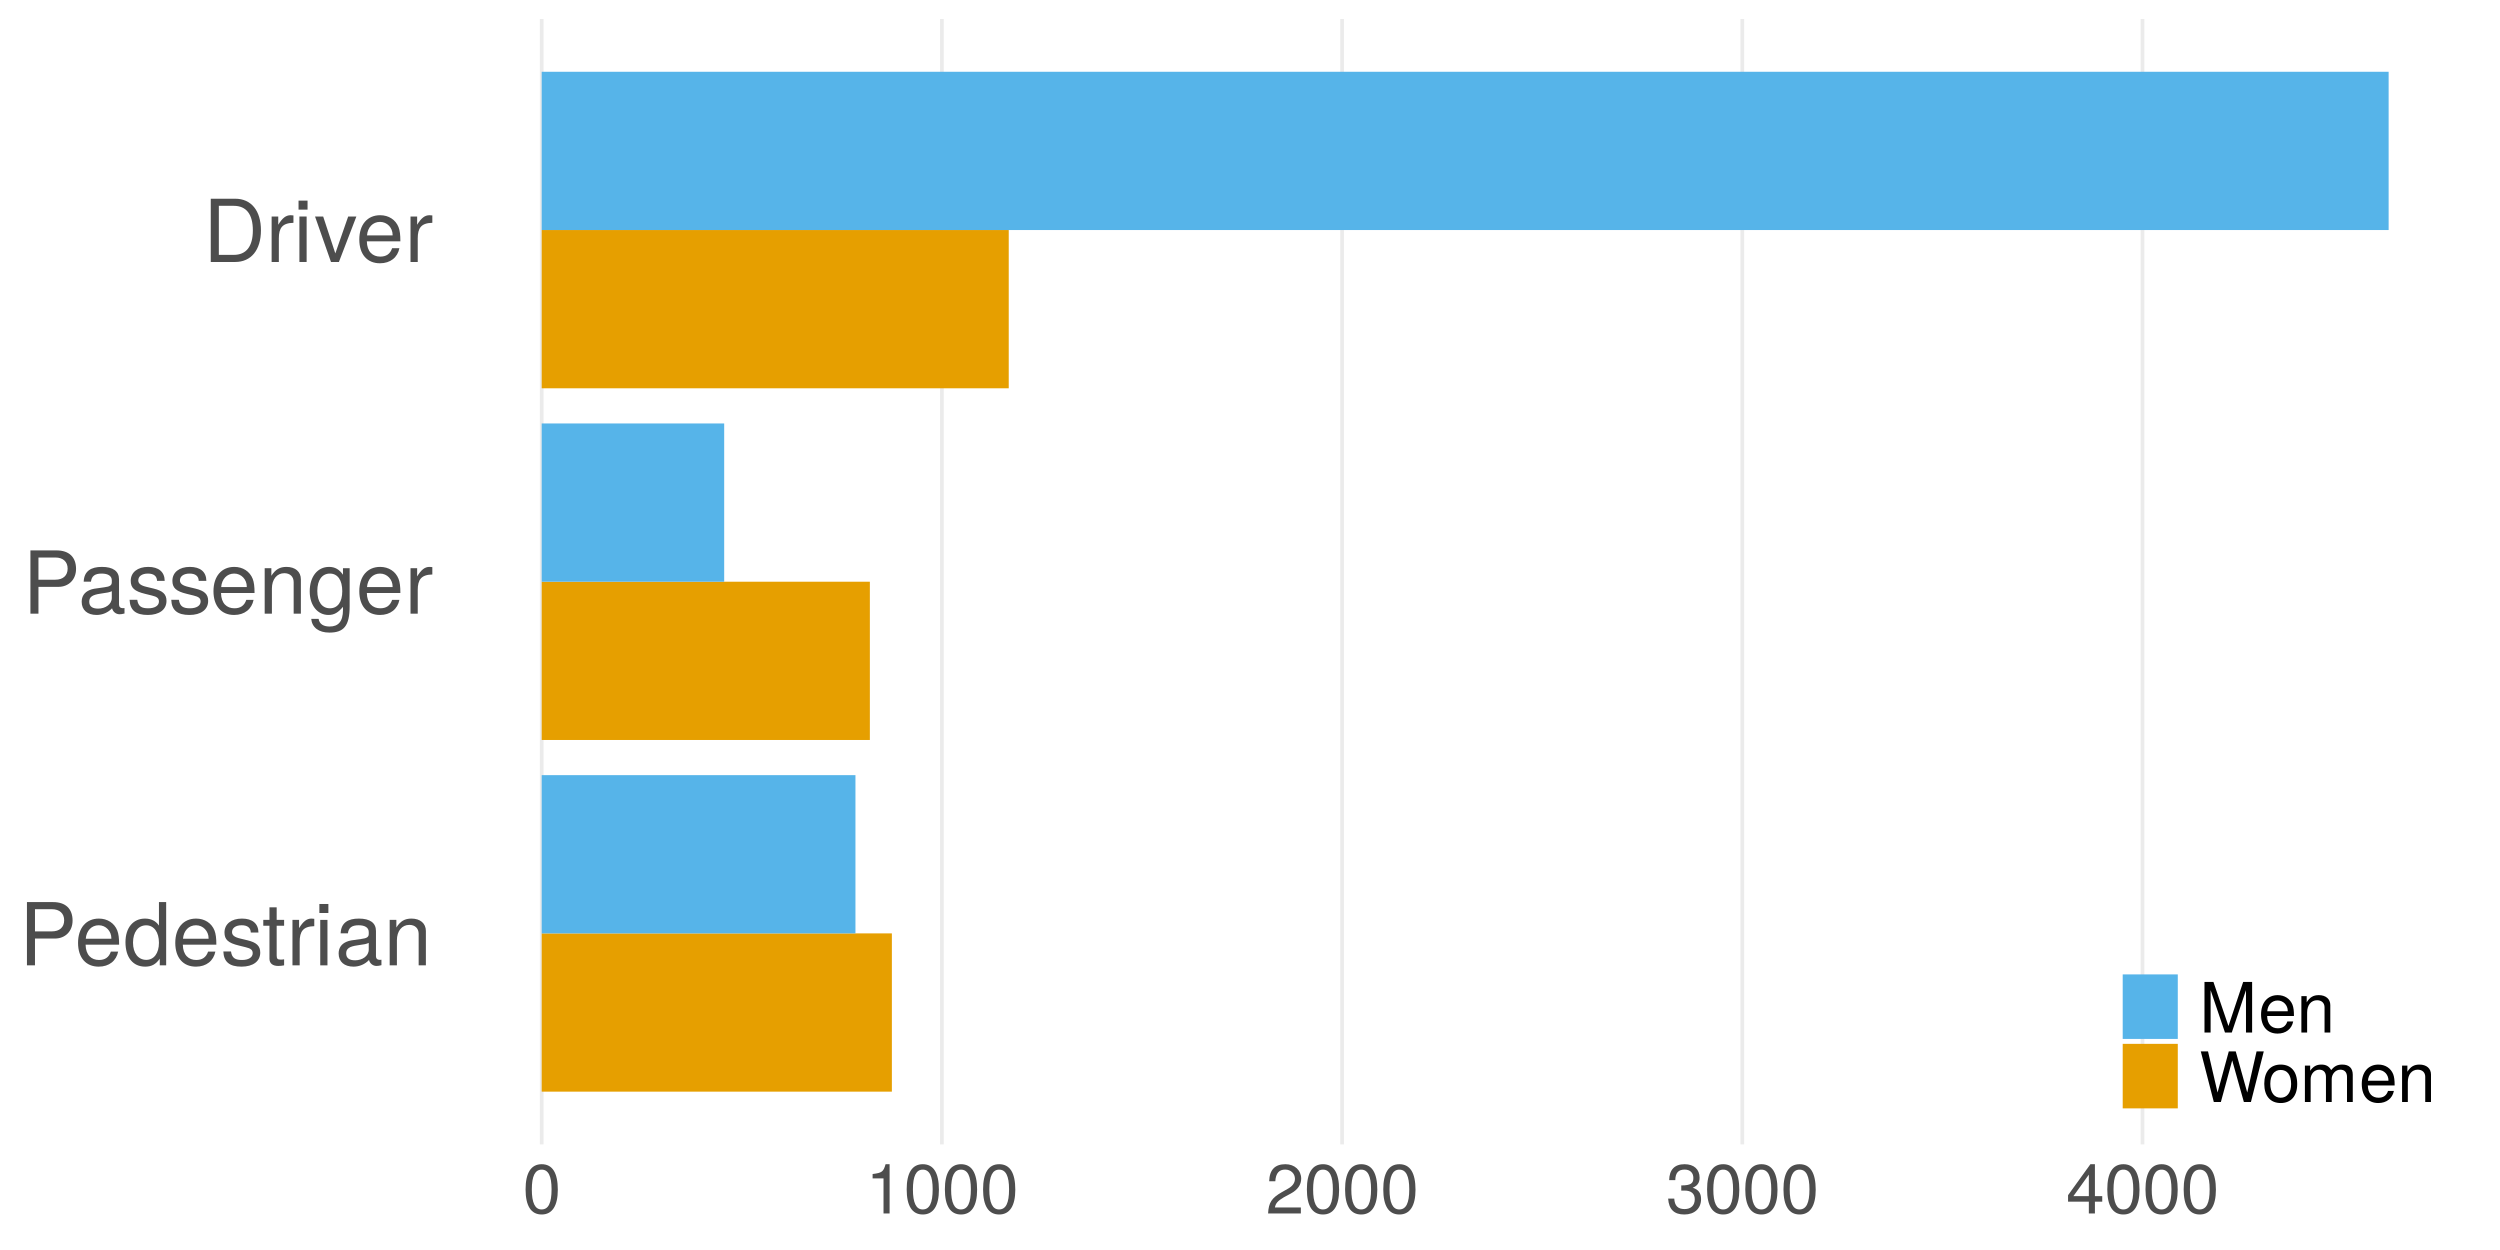
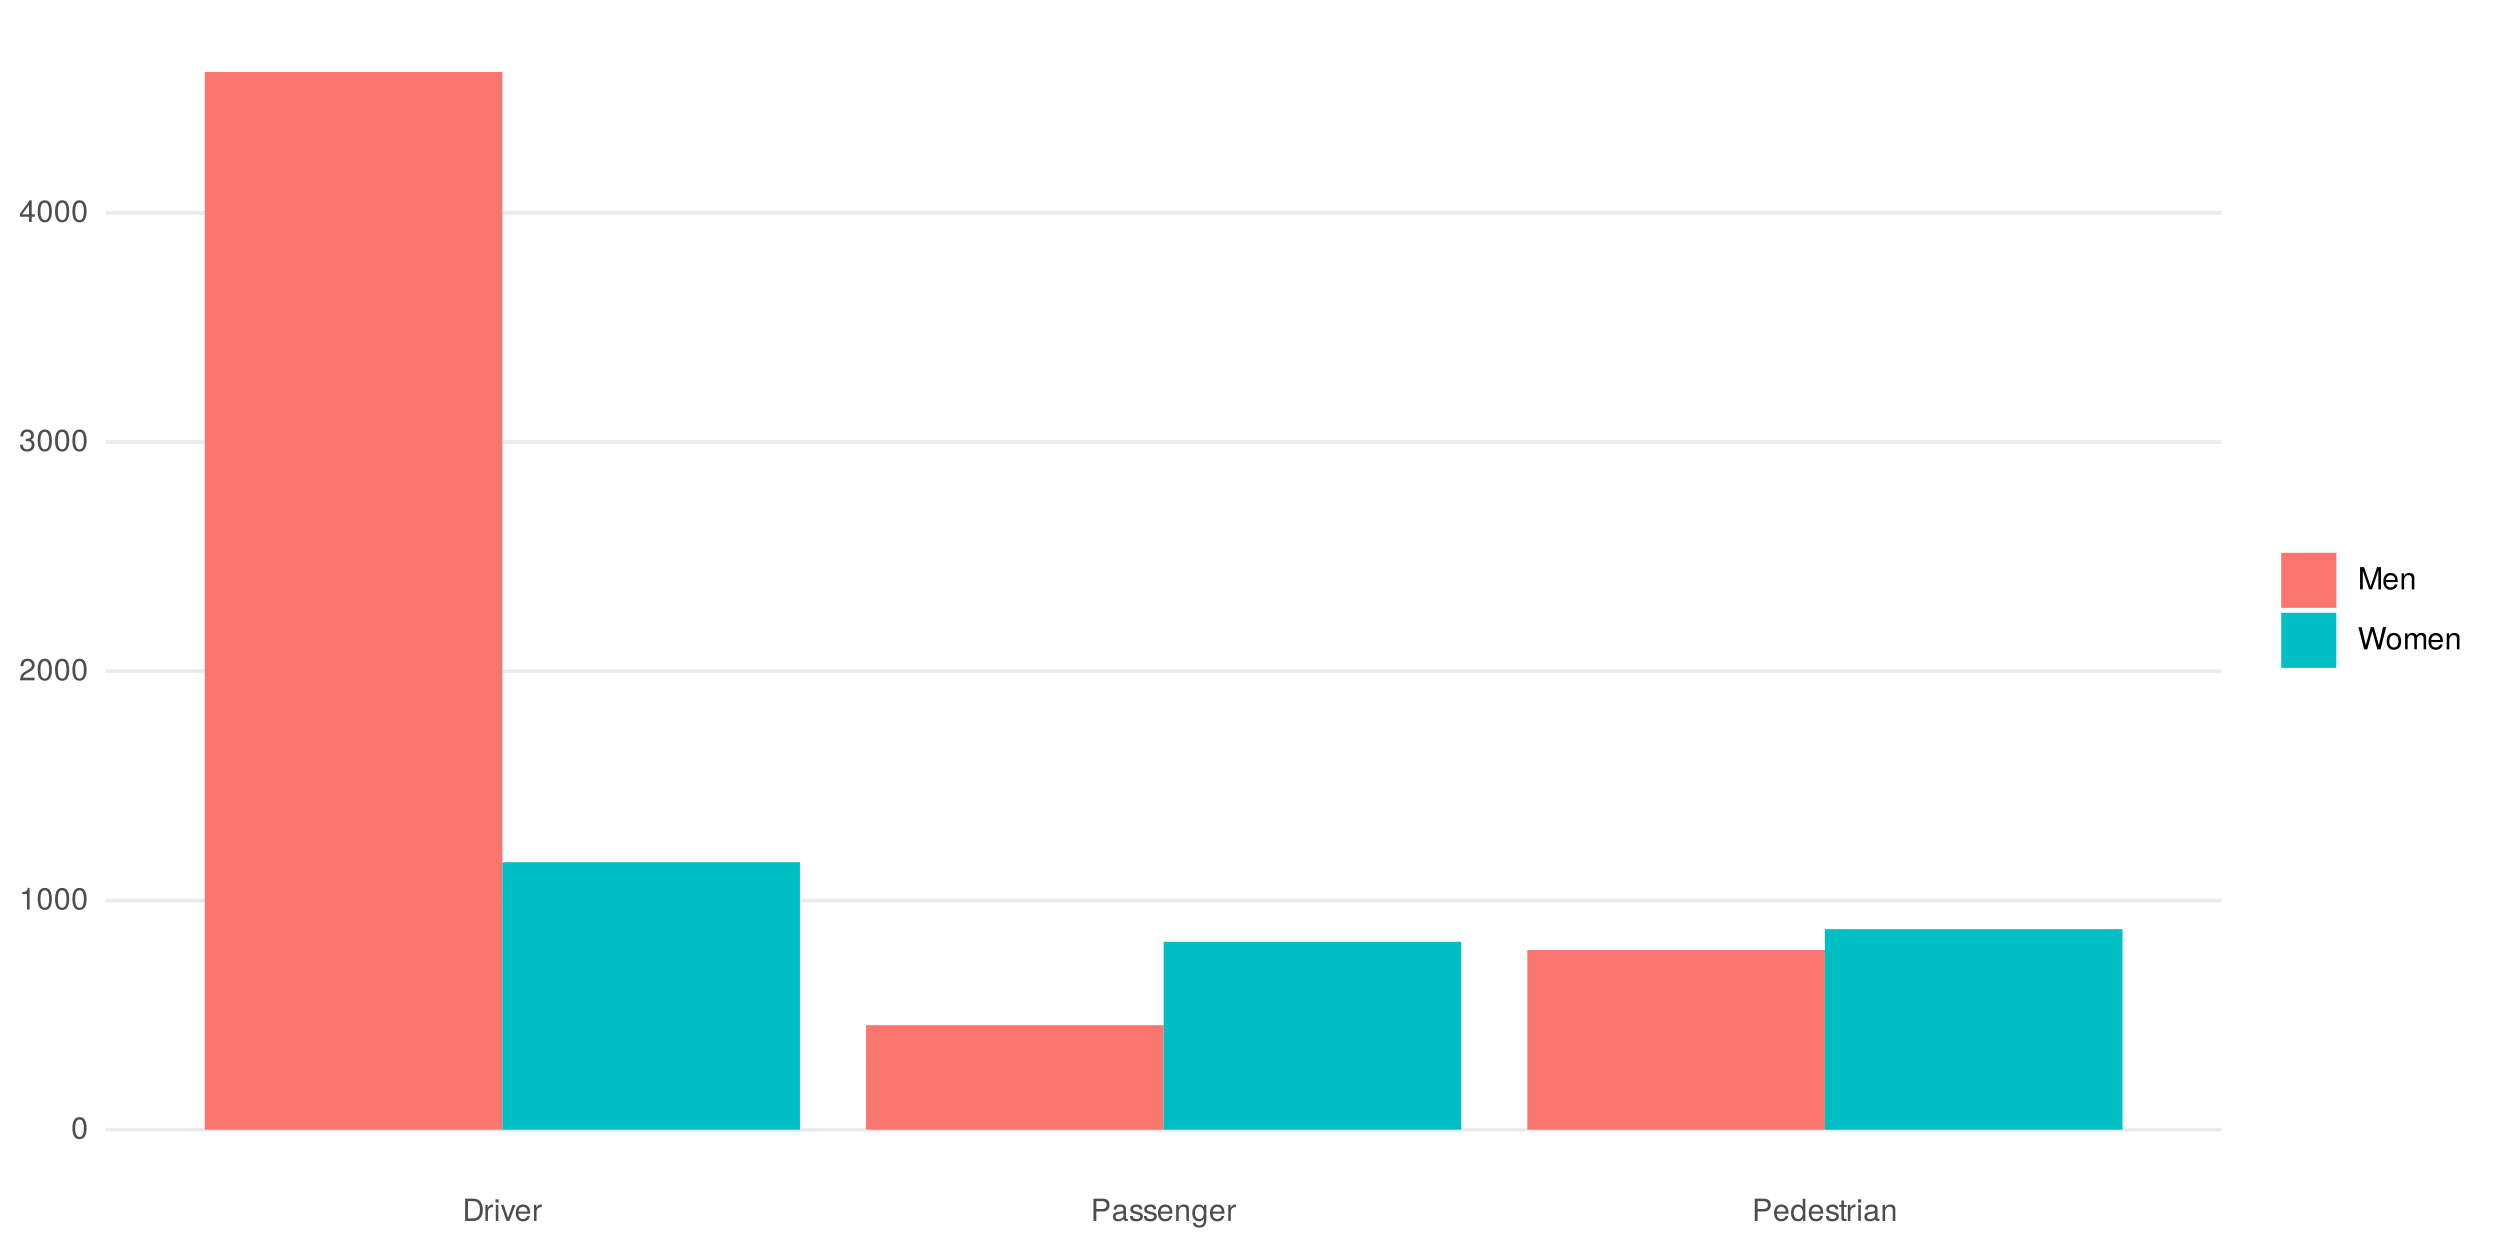
<svg xmlns="http://www.w3.org/2000/svg" xmlns:xlink="http://www.w3.org/1999/xlink" width="720pt" height="360pt" viewBox="0 0 720 360" version="1.1">
  <defs>
    <g>
      <symbol overflow="visible" id="glyph0-0">
        <path style="stroke:none;" d="" />
      </symbol>
      <symbol overflow="visible" id="glyph0-1">
-         <path style="stroke:none;" d="M 15.422 -12.875 C 15.422 -16.297 13.406 -18.219 9.797 -18.219 L 2.281 -18.219 L 2.281 0 L 4.594 0 L 4.594 -7.719 L 10.328 -7.719 C 13.328 -7.719 15.422 -9.844 15.422 -12.875 Z M 13 -12.969 C 13 -10.969 11.672 -9.781 9.453 -9.781 L 4.594 -9.781 L 4.594 -16.172 L 9.453 -16.172 C 11.672 -16.172 13 -14.969 13 -12.969 Z M 13 -12.969 " />
+         <path style="stroke:none;" d="M 4.453 -3 C 4.453 -5.156 3.781 -6.234 2.422 -6.234 C 1.078 -6.234 0.375 -5.141 0.375 -3.047 C 0.375 -0.953 1.078 0.125 2.422 0.125 C 3.734 0.125 4.453 -0.953 4.453 -3 Z M 3.672 -3.062 C 3.672 -1.297 3.266 -0.516 2.406 -0.516 C 1.578 -0.516 1.172 -1.344 1.172 -3.047 C 1.172 -4.75 1.578 -5.547 2.422 -5.547 C 3.25 -5.547 3.672 -4.734 3.672 -3.062 Z M 3.672 -3.062 " />
      </symbol>
      <symbol overflow="visible" id="glyph0-2">
-         <path style="stroke:none;" d="M 12.828 -5.953 C 12.828 -7.844 12.672 -9.047 12.297 -10.031 C 11.453 -12.172 9.453 -13.469 7 -13.469 C 3.344 -13.469 1 -10.781 1 -6.469 C 1 -2.172 3.281 0.375 6.953 0.375 C 9.953 0.375 12.031 -1.328 12.547 -3.969 L 10.453 -3.969 C 9.875 -2.25 8.703 -1.547 7.031 -1.547 C 4.844 -1.547 3.219 -2.953 3.172 -5.953 Z M 10.594 -7.797 C 10.594 -7.797 10.594 -7.703 10.578 -7.656 L 3.219 -7.656 C 3.406 -9.969 4.875 -11.547 6.969 -11.547 C 9.031 -11.547 10.594 -9.844 10.594 -7.797 Z M 10.594 -7.797 " />
+         <path style="stroke:none;" d="M 3.047 0 L 3.047 -6.234 L 2.547 -6.234 C 2.266 -5.281 2.094 -5.141 0.891 -5 L 0.891 -4.438 L 2.281 -4.438 L 2.281 0 Z M 3.047 0 " />
      </symbol>
      <symbol overflow="visible" id="glyph0-3">
-         <path style="stroke:none;" d="M 12.375 0 L 12.375 -18.219 L 10.297 -18.219 L 10.297 -11.453 C 9.422 -12.781 8.031 -13.469 6.281 -13.469 C 2.875 -13.469 0.656 -10.844 0.656 -6.672 C 0.656 -2.25 2.828 0.375 6.344 0.375 C 8.156 0.375 9.406 -0.297 10.531 -1.922 L 10.531 0 Z M 10.297 -6.5 C 10.297 -3.469 8.844 -1.578 6.656 -1.578 C 4.344 -1.578 2.828 -3.5 2.828 -6.547 C 2.828 -9.594 4.344 -11.531 6.625 -11.531 C 8.875 -11.531 10.297 -9.531 10.297 -6.5 Z M 10.297 -6.5 " />
+         <path style="stroke:none;" d="M 4.5 -4.406 C 4.5 -5.469 3.672 -6.234 2.5 -6.234 C 1.219 -6.234 0.484 -5.594 0.438 -4.078 L 1.219 -4.078 C 1.281 -5.125 1.703 -5.562 2.469 -5.562 C 3.172 -5.562 3.703 -5.062 3.703 -4.391 C 3.703 -3.891 3.406 -3.469 2.859 -3.156 L 2.047 -2.703 C 0.75 -1.969 0.375 -1.375 0.297 0 L 4.453 0 L 4.453 -0.766 L 1.172 -0.766 C 1.25 -1.281 1.531 -1.594 2.297 -2.047 L 3.172 -2.531 C 4.047 -2.984 4.5 -3.641 4.5 -4.406 Z M 4.5 -4.406 " />
      </symbol>
      <symbol overflow="visible" id="glyph0-4">
-         <path style="stroke:none;" d="M 11.469 -3.672 C 11.469 -5.625 10.375 -6.594 7.781 -7.219 L 5.781 -7.703 C 4.078 -8.094 3.344 -8.656 3.344 -9.578 C 3.344 -10.781 4.422 -11.547 6.125 -11.547 C 7.797 -11.547 8.703 -10.828 8.75 -9.453 L 10.953 -9.453 C 10.922 -12.031 9.219 -13.469 6.203 -13.469 C 3.156 -13.469 1.172 -11.906 1.172 -9.469 C 1.172 -7.422 2.219 -6.453 5.328 -5.703 L 7.281 -5.219 C 8.719 -4.875 9.297 -4.453 9.297 -3.5 C 9.297 -2.281 8.078 -1.547 6.25 -1.547 C 4.375 -1.547 3.328 -2 3.047 -4 L 0.844 -4 C 0.953 -0.969 2.656 0.375 6.078 0.375 C 9.375 0.375 11.469 -1.156 11.469 -3.672 Z M 11.469 -3.672 " />
+         <path style="stroke:none;" d="M 4.453 -1.812 C 4.453 -2.562 4.141 -3.016 3.391 -3.266 C 3.969 -3.5 4.266 -3.891 4.266 -4.516 C 4.266 -5.594 3.547 -6.234 2.359 -6.234 C 1.109 -6.234 0.438 -5.547 0.406 -4.219 L 1.188 -4.219 C 1.203 -5.141 1.578 -5.562 2.375 -5.562 C 3.062 -5.562 3.469 -5.156 3.469 -4.5 C 3.469 -3.828 3.188 -3.547 1.938 -3.547 L 1.938 -2.906 L 2.359 -2.906 C 3.219 -2.906 3.656 -2.5 3.656 -1.797 C 3.656 -1.016 3.172 -0.547 2.359 -0.547 C 1.516 -0.547 1.109 -0.969 1.062 -1.875 L 0.281 -1.875 C 0.375 -0.5 1.062 0.125 2.344 0.125 C 3.625 0.125 4.453 -0.641 4.453 -1.812 Z M 4.453 -1.812 " />
      </symbol>
      <symbol overflow="visible" id="glyph0-5">
-         <path style="stroke:none;" d="M 6.344 0 L 6.344 -1.75 C 6.078 -1.672 5.75 -1.656 5.344 -1.656 C 4.453 -1.656 4.203 -1.906 4.203 -2.828 L 4.203 -11.406 L 6.344 -11.406 L 6.344 -13.094 L 4.203 -13.094 L 4.203 -16.703 L 2.125 -16.703 L 2.125 -13.094 L 0.344 -13.094 L 0.344 -11.406 L 2.125 -11.406 L 2.125 -1.906 C 2.125 -0.578 3.031 0.172 4.656 0.172 C 5.156 0.172 5.656 0.125 6.344 0 Z M 6.344 0 " />
+         <path style="stroke:none;" d="M 4.578 -1.5 L 4.578 -2.188 L 3.656 -2.188 L 3.656 -6.234 L 3.078 -6.234 L 0.25 -2.312 L 0.25 -1.5 L 2.875 -1.5 L 2.875 0 L 3.656 0 L 3.656 -1.5 Z M 2.875 -2.188 L 0.922 -2.188 L 2.875 -4.922 Z M 2.875 -2.188 " />
      </symbol>
      <symbol overflow="visible" id="glyph0-6">
-         <path style="stroke:none;" d="M 8.031 -11.281 L 8.031 -13.406 C 7.672 -13.453 7.5 -13.469 7.219 -13.469 C 5.875 -13.469 4.844 -12.672 3.656 -10.719 L 3.656 -13.094 L 1.75 -13.094 L 1.75 0 L 3.828 0 L 3.828 -6.797 C 3.828 -9.75 4.797 -11.219 8.031 -11.281 Z M 8.031 -11.281 " />
+         <path style="stroke:none;" d="M 5.875 -3.203 C 5.875 -5.203 4.875 -6.406 3.25 -6.406 L 0.781 -6.406 L 0.781 0 L 3.25 0 C 4.875 0 5.875 -1.219 5.875 -3.203 Z M 5.047 -3.203 C 5.047 -1.578 4.375 -0.719 3.109 -0.719 L 1.594 -0.719 L 1.594 -5.688 L 3.109 -5.688 C 4.375 -5.688 5.047 -4.844 5.047 -3.203 Z M 5.047 -3.203 " />
      </symbol>
      <symbol overflow="visible" id="glyph0-7">
-         <path style="stroke:none;" d="M 3.828 0 L 3.828 -13.094 L 1.75 -13.094 L 1.75 0 Z M 4.094 -15.078 L 4.094 -17.672 L 1.5 -17.672 L 1.5 -15.078 Z M 4.094 -15.078 " />
+         <path style="stroke:none;" d="M 2.828 -3.969 L 2.828 -4.719 C 2.703 -4.734 2.641 -4.734 2.547 -4.734 C 2.062 -4.734 1.703 -4.453 1.281 -3.781 L 1.281 -4.609 L 0.609 -4.609 L 0.609 0 L 1.344 0 L 1.344 -2.391 C 1.344 -3.438 1.688 -3.953 2.828 -3.969 Z M 2.828 -3.969 " />
      </symbol>
      <symbol overflow="visible" id="glyph0-8">
-         <path style="stroke:none;" d="M 13.375 -0.047 L 13.375 -1.625 C 13.156 -1.578 13.047 -1.578 12.922 -1.578 C 12.203 -1.578 11.797 -1.953 11.797 -2.594 L 11.797 -9.906 C 11.797 -12.219 10.094 -13.469 6.875 -13.469 C 3.703 -13.469 1.75 -12.25 1.625 -9.219 L 3.719 -9.219 C 3.906 -10.828 4.844 -11.547 6.797 -11.547 C 8.672 -11.547 9.719 -10.844 9.719 -9.594 L 9.719 -9.047 C 9.719 -8.172 9.203 -7.797 7.547 -7.594 C 4.594 -7.219 4.156 -7.125 3.344 -6.797 C 1.828 -6.172 1.047 -5 1.047 -3.406 C 1.047 -1.031 2.703 0.375 5.344 0.375 C 7.031 0.375 8.656 -0.328 9.797 -1.547 C 10.031 -0.547 10.922 0.172 11.953 0.172 C 12.375 0.172 12.703 0.125 13.375 -0.047 Z M 9.719 -4.531 C 9.719 -2.656 7.828 -1.453 5.797 -1.453 C 4.172 -1.453 3.219 -2.031 3.219 -3.453 C 3.219 -4.828 4.156 -5.422 6.375 -5.75 C 8.578 -6.047 9.031 -6.156 9.719 -6.469 Z M 9.719 -4.531 " />
+         <path style="stroke:none;" d="M 1.344 0 L 1.344 -4.609 L 0.609 -4.609 L 0.609 0 Z M 1.438 -5.297 L 1.438 -6.219 L 0.531 -6.219 L 0.531 -5.297 Z M 1.438 -5.297 " />
      </symbol>
      <symbol overflow="visible" id="glyph0-9">
-         <path style="stroke:none;" d="M 12.172 0 L 12.172 -9.906 C 12.172 -12.078 10.547 -13.469 8.031 -13.469 C 6.078 -13.469 4.828 -12.719 3.672 -10.906 L 3.672 -13.094 L 1.75 -13.094 L 1.75 0 L 3.828 0 L 3.828 -7.219 C 3.828 -9.906 5.281 -11.656 7.406 -11.656 C 9.047 -11.656 10.094 -10.656 10.094 -9.078 L 10.094 0 Z M 12.172 0 " />
+         <path style="stroke:none;" d="M 4.281 -4.609 L 3.453 -4.609 L 2.141 -0.875 L 0.922 -4.609 L 0.094 -4.609 L 1.703 0 L 2.5 0 Z M 4.281 -4.609 " />
      </symbol>
      <symbol overflow="visible" id="glyph0-10">
-         <path style="stroke:none;" d="M 12.219 -2.156 L 12.219 -13.094 L 10.297 -13.094 L 10.297 -11.203 C 9.25 -12.75 7.969 -13.469 6.297 -13.469 C 2.969 -13.469 0.719 -10.672 0.719 -6.422 C 0.719 -2.297 3.047 0.375 6.125 0.375 C 7.781 0.375 8.922 -0.328 10.297 -1.969 L 10.297 -1.094 C 10.297 2.375 8.875 3.703 6.453 3.703 C 4.797 3.703 3.531 3.094 3.281 1.5 L 1.156 1.5 C 1.375 3.969 3.297 5.453 6.375 5.453 C 10.469 5.453 12.219 3.625 12.219 -2.156 Z M 10.094 -6.469 C 10.094 -3.344 8.75 -1.547 6.547 -1.547 C 4.281 -1.547 2.906 -3.375 2.906 -6.547 C 2.906 -9.703 4.297 -11.547 6.531 -11.547 C 8.781 -11.547 10.094 -9.656 10.094 -6.469 Z M 10.094 -6.469 " />
+         <path style="stroke:none;" d="M 4.516 -2.094 C 4.516 -2.766 4.453 -3.188 4.328 -3.531 C 4.031 -4.281 3.328 -4.734 2.469 -4.734 C 1.172 -4.734 0.359 -3.797 0.359 -2.281 C 0.359 -0.766 1.156 0.125 2.453 0.125 C 3.5 0.125 4.234 -0.469 4.422 -1.406 L 3.672 -1.406 C 3.469 -0.797 3.062 -0.547 2.469 -0.547 C 1.703 -0.547 1.141 -1.031 1.125 -2.094 Z M 3.734 -2.75 C 3.734 -2.75 3.734 -2.703 3.719 -2.688 L 1.141 -2.688 C 1.203 -3.516 1.719 -4.062 2.453 -4.062 C 3.172 -4.062 3.734 -3.469 3.734 -2.75 Z M 3.734 -2.75 " />
      </symbol>
      <symbol overflow="visible" id="glyph0-11">
-         <path style="stroke:none;" d="M 16.672 -9.125 C 16.672 -14.781 13.875 -18.219 9.25 -18.219 L 2.219 -18.219 L 2.219 0 L 9.25 0 C 13.844 0 16.672 -3.453 16.672 -9.125 Z M 14.344 -9.094 C 14.344 -4.5 12.453 -2.047 8.844 -2.047 L 4.547 -2.047 L 4.547 -16.172 L 8.844 -16.172 C 12.453 -16.172 14.344 -13.75 14.344 -9.094 Z M 14.344 -9.094 " />
+         <path style="stroke:none;" d="M 5.422 -4.531 C 5.422 -5.734 4.719 -6.406 3.453 -6.406 L 0.797 -6.406 L 0.797 0 L 1.625 0 L 1.625 -2.719 L 3.641 -2.719 C 4.688 -2.719 5.422 -3.469 5.422 -4.531 Z M 4.578 -4.562 C 4.578 -3.859 4.109 -3.438 3.328 -3.438 L 1.625 -3.438 L 1.625 -5.688 L 3.328 -5.688 C 4.109 -5.688 4.578 -5.266 4.578 -4.562 Z M 4.578 -4.562 " />
      </symbol>
      <symbol overflow="visible" id="glyph0-12">
-         <path style="stroke:none;" d="M 12.156 -13.094 L 9.797 -13.094 L 6.094 -2.469 L 2.594 -13.094 L 0.25 -13.094 L 4.844 0 L 7.125 0 Z M 12.156 -13.094 " />
+         <path style="stroke:none;" d="M 4.703 -0.016 L 4.703 -0.578 C 4.625 -0.547 4.594 -0.547 4.547 -0.547 C 4.297 -0.547 4.156 -0.688 4.156 -0.922 L 4.156 -3.484 C 4.156 -4.297 3.547 -4.734 2.422 -4.734 C 1.297 -4.734 0.609 -4.312 0.578 -3.25 L 1.312 -3.25 C 1.375 -3.812 1.703 -4.062 2.391 -4.062 C 3.047 -4.062 3.422 -3.812 3.422 -3.375 L 3.422 -3.188 C 3.422 -2.875 3.234 -2.75 2.656 -2.672 C 1.625 -2.547 1.453 -2.5 1.172 -2.391 C 0.641 -2.172 0.375 -1.766 0.375 -1.203 C 0.375 -0.359 0.953 0.125 1.875 0.125 C 2.469 0.125 3.047 -0.109 3.453 -0.547 C 3.531 -0.188 3.844 0.062 4.203 0.062 C 4.359 0.062 4.469 0.047 4.703 -0.016 Z M 3.422 -1.594 C 3.422 -0.938 2.75 -0.516 2.047 -0.516 C 1.469 -0.516 1.141 -0.719 1.141 -1.219 C 1.141 -1.703 1.453 -1.906 2.25 -2.016 C 3.016 -2.125 3.172 -2.156 3.422 -2.281 Z M 3.422 -1.594 " />
      </symbol>
-       <symbol overflow="visible" id="glyph1-0">
-         <path style="stroke:none;" d="" />
+       <symbol overflow="visible" id="glyph0-13">
+         <path style="stroke:none;" d="M 4.031 -1.297 C 4.031 -1.984 3.656 -2.328 2.734 -2.547 L 2.031 -2.703 C 1.438 -2.844 1.172 -3.047 1.172 -3.375 C 1.172 -3.797 1.562 -4.062 2.156 -4.062 C 2.75 -4.062 3.062 -3.812 3.078 -3.328 L 3.859 -3.328 C 3.844 -4.234 3.25 -4.734 2.188 -4.734 C 1.109 -4.734 0.406 -4.188 0.406 -3.328 C 0.406 -2.609 0.781 -2.266 1.875 -2 L 2.562 -1.844 C 3.062 -1.719 3.266 -1.562 3.266 -1.234 C 3.266 -0.797 2.844 -0.547 2.203 -0.547 C 1.547 -0.547 1.172 -0.703 1.078 -1.406 L 0.297 -1.406 C 0.328 -0.344 0.938 0.125 2.141 0.125 C 3.297 0.125 4.031 -0.406 4.031 -1.297 Z M 4.031 -1.297 " />
      </symbol>
-       <symbol overflow="visible" id="glyph1-1">
-         <path style="stroke:none;" d="M 10.141 -6.812 C 10.141 -11.734 8.578 -14.188 5.5 -14.188 C 2.438 -14.188 0.859 -11.703 0.859 -6.938 C 0.859 -2.156 2.453 0.297 5.5 0.297 C 8.5 0.297 10.141 -2.156 10.141 -6.812 Z M 8.344 -6.984 C 8.344 -2.953 7.422 -1.156 5.453 -1.156 C 3.594 -1.156 2.656 -3.047 2.656 -6.922 C 2.656 -10.797 3.594 -12.625 5.5 -12.625 C 7.406 -12.625 8.344 -10.781 8.344 -6.984 Z M 8.344 -6.984 " />
+       <symbol overflow="visible" id="glyph0-14">
+         <path style="stroke:none;" d="M 4.281 0 L 4.281 -3.484 C 4.281 -4.25 3.719 -4.734 2.828 -4.734 C 2.141 -4.734 1.703 -4.484 1.297 -3.828 L 1.297 -4.609 L 0.609 -4.609 L 0.609 0 L 1.344 0 L 1.344 -2.547 C 1.344 -3.484 1.859 -4.094 2.609 -4.094 C 3.188 -4.094 3.547 -3.75 3.547 -3.188 L 3.547 0 Z M 4.281 0 " />
      </symbol>
-       <symbol overflow="visible" id="glyph1-2">
-         <path style="stroke:none;" d="M 6.938 0 L 6.938 -14.188 L 5.781 -14.188 C 5.156 -12 4.766 -11.703 2.047 -11.359 L 2.047 -10.094 L 5.188 -10.094 L 5.188 0 Z M 6.938 0 " />
+       <symbol overflow="visible" id="glyph0-15">
+         <path style="stroke:none;" d="M 4.297 -0.75 L 4.297 -4.609 L 3.625 -4.609 L 3.625 -3.938 C 3.25 -4.484 2.812 -4.734 2.219 -4.734 C 1.047 -4.734 0.25 -3.75 0.25 -2.266 C 0.25 -0.812 1.078 0.125 2.156 0.125 C 2.734 0.125 3.141 -0.109 3.625 -0.688 L 3.625 -0.391 C 3.625 0.828 3.125 1.297 2.266 1.297 C 1.688 1.297 1.234 1.094 1.156 0.531 L 0.406 0.531 C 0.484 1.406 1.156 1.922 2.25 1.922 C 3.688 1.922 4.297 1.281 4.297 -0.75 Z M 3.547 -2.281 C 3.547 -1.172 3.078 -0.547 2.312 -0.547 C 1.5 -0.547 1.016 -1.188 1.016 -2.312 C 1.016 -3.406 1.516 -4.062 2.297 -4.062 C 3.094 -4.062 3.547 -3.391 3.547 -2.281 Z M 3.547 -2.281 " />
      </symbol>
-       <symbol overflow="visible" id="glyph1-3">
-         <path style="stroke:none;" d="M 10.219 -10.016 C 10.219 -12.422 8.359 -14.188 5.688 -14.188 C 2.781 -14.188 1.094 -12.703 1 -9.266 L 2.766 -9.266 C 2.906 -11.641 3.875 -12.641 5.625 -12.641 C 7.219 -12.641 8.422 -11.5 8.422 -9.984 C 8.422 -8.859 7.766 -7.906 6.5 -7.188 L 4.656 -6.141 C 1.703 -4.453 0.844 -3.125 0.688 0 L 10.125 0 L 10.125 -1.734 L 2.656 -1.734 C 2.844 -2.906 3.484 -3.641 5.219 -4.656 L 7.219 -5.734 C 9.203 -6.797 10.219 -8.281 10.219 -10.016 Z M 10.219 -10.016 " />
+       <symbol overflow="visible" id="glyph0-16">
+         <path style="stroke:none;" d="M 4.359 0 L 4.359 -6.406 L 3.625 -6.406 L 3.625 -4.031 C 3.312 -4.5 2.828 -4.734 2.203 -4.734 C 1.016 -4.734 0.234 -3.812 0.234 -2.344 C 0.234 -0.797 1 0.125 2.234 0.125 C 2.875 0.125 3.312 -0.109 3.703 -0.672 L 3.703 0 Z M 3.625 -2.281 C 3.625 -1.219 3.109 -0.547 2.344 -0.547 C 1.531 -0.547 1 -1.234 1 -2.312 C 1 -3.375 1.531 -4.062 2.328 -4.062 C 3.125 -4.062 3.625 -3.359 3.625 -2.281 Z M 3.625 -2.281 " />
      </symbol>
-       <symbol overflow="visible" id="glyph1-4">
-         <path style="stroke:none;" d="M 10.125 -4.125 C 10.125 -5.844 9.422 -6.844 7.719 -7.422 C 9.047 -7.938 9.703 -8.859 9.703 -10.281 C 9.703 -12.719 8.078 -14.188 5.375 -14.188 C 2.516 -14.188 1 -12.625 0.938 -9.594 L 2.703 -9.594 C 2.734 -11.703 3.594 -12.641 5.406 -12.641 C 6.953 -12.641 7.906 -11.719 7.906 -10.219 C 7.906 -8.703 7.234 -8.078 4.422 -8.078 L 4.422 -6.594 L 5.375 -6.594 C 7.312 -6.594 8.312 -5.688 8.312 -4.094 C 8.312 -2.312 7.219 -1.266 5.375 -1.266 C 3.453 -1.266 2.516 -2.219 2.406 -4.281 L 0.641 -4.281 C 0.859 -1.125 2.422 0.297 5.312 0.297 C 8.234 0.297 10.125 -1.438 10.125 -4.125 Z M 10.125 -4.125 " />
+       <symbol overflow="visible" id="glyph0-17">
+         <path style="stroke:none;" d="M 2.234 0 L 2.234 -0.609 C 2.141 -0.594 2.016 -0.578 1.875 -0.578 C 1.562 -0.578 1.484 -0.672 1.484 -1 L 1.484 -4.016 L 2.234 -4.016 L 2.234 -4.609 L 1.484 -4.609 L 1.484 -5.875 L 0.75 -5.875 L 0.75 -4.609 L 0.125 -4.609 L 0.125 -4.016 L 0.75 -4.016 L 0.75 -0.672 C 0.75 -0.203 1.062 0.062 1.641 0.062 C 1.812 0.062 1.984 0.047 2.234 0 Z M 2.234 0 " />
      </symbol>
-       <symbol overflow="visible" id="glyph1-5">
-         <path style="stroke:none;" d="M 10.406 -3.406 L 10.406 -4.984 L 8.297 -4.984 L 8.297 -14.188 L 7 -14.188 L 0.562 -5.266 L 0.562 -3.406 L 6.547 -3.406 L 6.547 0 L 8.297 0 L 8.297 -3.406 Z M 6.547 -4.984 L 2.094 -4.984 L 6.547 -11.188 Z M 6.547 -4.984 " />
+       <symbol overflow="visible" id="glyph0-18">
+         <path style="stroke:none;" d="M 6.688 0 L 6.688 -6.406 L 5.562 -6.406 L 3.688 -0.828 L 1.797 -6.406 L 0.656 -6.406 L 0.656 0 L 1.438 0 L 1.438 -5.375 L 3.25 0 L 4.109 0 L 5.922 -5.375 L 5.922 0 Z M 6.688 0 " />
      </symbol>
-       <symbol overflow="visible" id="glyph1-6">
-         <path style="stroke:none;" d="M 15.219 0 L 15.219 -14.578 L 12.641 -14.578 L 8.406 -1.875 L 4.078 -14.578 L 1.5 -14.578 L 1.5 0 L 3.266 0 L 3.266 -12.219 L 7.406 0 L 9.359 0 L 13.453 -12.219 L 13.453 0 Z M 15.219 0 " />
+       <symbol overflow="visible" id="glyph0-19">
+         <path style="stroke:none;" d="M 8.172 -6.406 L 7.25 -6.406 L 6.078 -1.203 L 4.625 -6.406 L 3.734 -6.406 L 2.312 -1.203 L 1.109 -6.406 L 0.188 -6.406 L 1.844 0 L 2.734 0 L 4.172 -5.266 L 5.641 0 L 6.547 0 Z M 8.172 -6.406 " />
      </symbol>
-       <symbol overflow="visible" id="glyph1-7">
-         <path style="stroke:none;" d="M 10.266 -4.766 C 10.266 -6.281 10.141 -7.234 9.844 -8.016 C 9.156 -9.734 7.562 -10.781 5.594 -10.781 C 2.688 -10.781 0.797 -8.625 0.797 -5.188 C 0.797 -1.734 2.625 0.297 5.562 0.297 C 7.953 0.297 9.625 -1.062 10.047 -3.188 L 8.359 -3.188 C 7.906 -1.797 6.953 -1.234 5.625 -1.234 C 3.875 -1.234 2.578 -2.359 2.547 -4.766 Z M 8.484 -6.234 C 8.484 -6.234 8.484 -6.156 8.453 -6.125 L 2.578 -6.125 C 2.719 -7.984 3.906 -9.234 5.578 -9.234 C 7.219 -9.234 8.484 -7.875 8.484 -6.234 Z M 8.484 -6.234 " />
+       <symbol overflow="visible" id="glyph0-20">
+         <path style="stroke:none;" d="M 4.484 -2.266 C 4.484 -3.859 3.719 -4.734 2.391 -4.734 C 1.094 -4.734 0.312 -3.859 0.312 -2.312 C 0.312 -0.75 1.094 0.125 2.406 0.125 C 3.688 0.125 4.484 -0.75 4.484 -2.266 Z M 3.719 -2.281 C 3.719 -1.203 3.203 -0.547 2.406 -0.547 C 1.578 -0.547 1.078 -1.188 1.078 -2.312 C 1.078 -3.406 1.578 -4.062 2.406 -4.062 C 3.234 -4.062 3.719 -3.422 3.719 -2.281 Z M 3.719 -2.281 " />
      </symbol>
-       <symbol overflow="visible" id="glyph1-8">
-         <path style="stroke:none;" d="M 9.734 0 L 9.734 -7.922 C 9.734 -9.656 8.438 -10.781 6.422 -10.781 C 4.859 -10.781 3.859 -10.188 2.938 -8.719 L 2.938 -10.484 L 1.406 -10.484 L 1.406 0 L 3.062 0 L 3.062 -5.781 C 3.062 -7.922 4.219 -9.312 5.922 -9.312 C 7.234 -9.312 8.078 -8.516 8.078 -7.266 L 8.078 0 Z M 9.734 0 " />
-       </symbol>
-       <symbol overflow="visible" id="glyph1-9">
-         <path style="stroke:none;" d="M 18.578 -14.578 L 16.5 -14.578 L 13.812 -2.734 L 10.5 -14.578 L 8.5 -14.578 L 5.266 -2.734 L 2.516 -14.578 L 0.438 -14.578 L 4.188 0 L 6.219 0 L 9.484 -11.984 L 12.844 0 L 14.875 0 Z M 18.578 -14.578 " />
-       </symbol>
-       <symbol overflow="visible" id="glyph1-10">
-         <path style="stroke:none;" d="M 10.203 -5.156 C 10.203 -8.781 8.453 -10.781 5.438 -10.781 C 2.5 -10.781 0.719 -8.766 0.719 -5.234 C 0.719 -1.719 2.484 0.297 5.453 0.297 C 8.406 0.297 10.203 -1.719 10.203 -5.156 Z M 8.453 -5.188 C 8.453 -2.719 7.297 -1.234 5.453 -1.234 C 3.594 -1.234 2.453 -2.703 2.453 -5.234 C 2.453 -7.766 3.594 -9.234 5.453 -9.234 C 7.344 -9.234 8.453 -7.781 8.453 -5.188 Z M 8.453 -5.188 " />
-       </symbol>
-       <symbol overflow="visible" id="glyph1-11">
-         <path style="stroke:none;" d="M 15.203 0 L 15.203 -7.859 C 15.203 -9.734 14.156 -10.781 12.203 -10.781 C 10.797 -10.781 9.953 -10.359 8.984 -9.188 C 8.359 -10.297 7.516 -10.781 6.156 -10.781 C 4.766 -10.781 3.844 -10.266 2.938 -9 L 2.938 -10.484 L 1.422 -10.484 L 1.422 0 L 3.078 0 L 3.078 -6.578 C 3.078 -8.094 4.188 -9.312 5.547 -9.312 C 6.781 -9.312 7.484 -8.562 7.484 -7.219 L 7.484 0 L 9.141 0 L 9.141 -6.578 C 9.141 -8.094 10.266 -9.312 11.625 -9.312 C 12.844 -9.312 13.547 -8.547 13.547 -7.219 L 13.547 0 Z M 15.203 0 " />
+       <symbol overflow="visible" id="glyph0-21">
+         <path style="stroke:none;" d="M 6.688 0 L 6.688 -3.453 C 6.688 -4.281 6.234 -4.734 5.359 -4.734 C 4.75 -4.734 4.375 -4.562 3.953 -4.031 C 3.672 -4.531 3.312 -4.734 2.703 -4.734 C 2.094 -4.734 1.688 -4.516 1.297 -3.953 L 1.297 -4.609 L 0.625 -4.609 L 0.625 0 L 1.359 0 L 1.359 -2.891 C 1.359 -3.562 1.844 -4.094 2.438 -4.094 C 2.984 -4.094 3.297 -3.766 3.297 -3.172 L 3.297 0 L 4.016 0 L 4.016 -2.891 C 4.016 -3.562 4.516 -4.094 5.109 -4.094 C 5.641 -4.094 5.953 -3.75 5.953 -3.172 L 5.953 0 Z M 6.688 0 " />
      </symbol>
    </g>
    <clipPath id="clip1">
-       <path d="M 155 5.48 L 157 5.48 L 157 329.59 L 155 329.59 Z M 155 5.48 " />
+       <path d="M 30.41 324 L 639.844 324 L 639.844 326 L 30.41 326 Z M 30.41 324 " />
    </clipPath>
    <clipPath id="clip2">
-       <path d="M 270 5.48 L 272 5.48 L 272 329.59 L 270 329.59 Z M 270 5.48 " />
+       <path d="M 30.41 258 L 639.844 258 L 639.844 260 L 30.41 260 Z M 30.41 258 " />
    </clipPath>
    <clipPath id="clip3">
-       <path d="M 385 5.48 L 388 5.48 L 388 329.59 L 385 329.59 Z M 385 5.48 " />
+       <path d="M 30.41 192 L 639.844 192 L 639.844 194 L 30.41 194 Z M 30.41 192 " />
    </clipPath>
    <clipPath id="clip4">
-       <path d="M 501 5.48 L 503 5.48 L 503 329.59 L 501 329.59 Z M 501 5.48 " />
+       <path d="M 30.41 126 L 639.844 126 L 639.844 128 L 30.41 128 Z M 30.41 126 " />
    </clipPath>
    <clipPath id="clip5">
-       <path d="M 616 5.48 L 618 5.48 L 618 329.59 L 616 329.59 Z M 616 5.48 " />
+       <path d="M 30.41 60 L 639.844 60 L 639.844 62 L 30.41 62 Z M 30.41 60 " />
    </clipPath>
  </defs>
-   <g id="surface110">
+   <g id="surface20">
    <rect x="0" y="0" width="720" height="360" style="fill:rgb(100%,100%,100%);fill-opacity:1;stroke:none;" />
    <g clip-path="url(#clip1)" clip-rule="nonzero">
-       <path style="fill:none;stroke-width:1.067;stroke-linecap:butt;stroke-linejoin:round;stroke:rgb(92.157%,92.157%,92.157%);stroke-opacity:1;stroke-miterlimit:10;" d="M 156.008 329.59 L 156.008 5.48 " />
+       <path style="fill:none;stroke-width:1.067;stroke-linecap:butt;stroke-linejoin:round;stroke:rgb(92.157%,92.157%,92.157%);stroke-opacity:1;stroke-miterlimit:10;" d="M 30.41 325.355 L 639.844 325.355 " />
    </g>
    <g clip-path="url(#clip2)" clip-rule="nonzero">
-       <path style="fill:none;stroke-width:1.067;stroke-linecap:butt;stroke-linejoin:round;stroke:rgb(92.157%,92.157%,92.157%);stroke-opacity:1;stroke-miterlimit:10;" d="M 271.266 329.59 L 271.266 5.48 " />
+       <path style="fill:none;stroke-width:1.067;stroke-linecap:butt;stroke-linejoin:round;stroke:rgb(92.157%,92.157%,92.157%);stroke-opacity:1;stroke-miterlimit:10;" d="M 30.41 259.344 L 639.844 259.344 " />
    </g>
    <g clip-path="url(#clip3)" clip-rule="nonzero">
-       <path style="fill:none;stroke-width:1.067;stroke-linecap:butt;stroke-linejoin:round;stroke:rgb(92.157%,92.157%,92.157%);stroke-opacity:1;stroke-miterlimit:10;" d="M 386.523 329.59 L 386.523 5.48 " />
+       <path style="fill:none;stroke-width:1.067;stroke-linecap:butt;stroke-linejoin:round;stroke:rgb(92.157%,92.157%,92.157%);stroke-opacity:1;stroke-miterlimit:10;" d="M 30.41 193.332 L 639.844 193.332 " />
    </g>
    <g clip-path="url(#clip4)" clip-rule="nonzero">
-       <path style="fill:none;stroke-width:1.067;stroke-linecap:butt;stroke-linejoin:round;stroke:rgb(92.157%,92.157%,92.157%);stroke-opacity:1;stroke-miterlimit:10;" d="M 501.781 329.59 L 501.781 5.48 " />
+       <path style="fill:none;stroke-width:1.067;stroke-linecap:butt;stroke-linejoin:round;stroke:rgb(92.157%,92.157%,92.157%);stroke-opacity:1;stroke-miterlimit:10;" d="M 30.41 127.32 L 639.844 127.32 " />
    </g>
    <g clip-path="url(#clip5)" clip-rule="nonzero">
-       <path style="fill:none;stroke-width:1.067;stroke-linecap:butt;stroke-linejoin:round;stroke:rgb(92.157%,92.157%,92.157%);stroke-opacity:1;stroke-miterlimit:10;" d="M 617.039 329.59 L 617.039 5.48 " />
+       <path style="fill:none;stroke-width:1.067;stroke-linecap:butt;stroke-linejoin:round;stroke:rgb(92.157%,92.157%,92.157%);stroke-opacity:1;stroke-miterlimit:10;" d="M 30.41 61.309 L 639.844 61.309 " />
    </g>
-     <path style=" stroke:none;fill-rule:nonzero;fill:rgb(90.196%,62.353%,0%);fill-opacity:1;" d="M 156.008 314.395 L 256.859 314.395 L 256.859 268.816 L 156.008 268.816 Z M 156.008 314.395 " />
-     <path style=" stroke:none;fill-rule:nonzero;fill:rgb(33.725%,70.588%,91.373%);fill-opacity:1;" d="M 156.008 268.82 L 246.371 268.82 L 246.371 223.242 L 156.008 223.242 Z M 156.008 268.82 " />
-     <path style=" stroke:none;fill-rule:nonzero;fill:rgb(90.196%,62.353%,0%);fill-opacity:1;" d="M 156.008 213.113 L 250.52 213.113 L 250.52 167.535 L 156.008 167.535 Z M 156.008 213.113 " />
-     <path style=" stroke:none;fill-rule:nonzero;fill:rgb(33.725%,70.588%,91.373%);fill-opacity:1;" d="M 156.008 167.535 L 208.566 167.535 L 208.566 121.957 L 156.008 121.957 Z M 156.008 167.535 " />
-     <path style=" stroke:none;fill-rule:nonzero;fill:rgb(90.196%,62.353%,0%);fill-opacity:1;" d="M 156.008 111.828 L 290.516 111.828 L 290.516 66.25 L 156.008 66.25 Z M 156.008 111.828 " />
-     <path style=" stroke:none;fill-rule:nonzero;fill:rgb(33.725%,70.588%,91.373%);fill-opacity:1;" d="M 156.008 66.25 L 687.926 66.25 L 687.926 20.672 L 156.008 20.672 Z M 156.008 66.25 " />
+     <path style=" stroke:none;fill-rule:nonzero;fill:rgb(97.255%,46.275%,42.745%);fill-opacity:1;" d="M 58.977 325.355 L 144.68 325.355 L 144.68 20.711 L 58.977 20.711 Z M 58.977 325.355 " />
+     <path style=" stroke:none;fill-rule:nonzero;fill:rgb(0%,74.902%,76.863%);fill-opacity:1;" d="M 144.68 325.355 L 230.383 325.355 L 230.383 248.32 L 144.68 248.32 Z M 144.68 325.355 " />
+     <path style=" stroke:none;fill-rule:nonzero;fill:rgb(97.255%,46.275%,42.745%);fill-opacity:1;" d="M 249.426 325.355 L 335.129 325.355 L 335.129 295.254 L 249.426 295.254 Z M 249.426 325.355 " />
+     <path style=" stroke:none;fill-rule:nonzero;fill:rgb(0%,74.902%,76.863%);fill-opacity:1;" d="M 335.129 325.355 L 420.832 325.355 L 420.832 271.227 L 335.129 271.227 Z M 335.129 325.355 " />
+     <path style=" stroke:none;fill-rule:nonzero;fill:rgb(97.255%,46.275%,42.745%);fill-opacity:1;" d="M 439.875 325.355 L 525.578 325.355 L 525.578 273.602 L 439.875 273.602 Z M 439.875 325.355 " />
+     <path style=" stroke:none;fill-rule:nonzero;fill:rgb(0%,74.902%,76.863%);fill-opacity:1;" d="M 525.574 325.355 L 611.277 325.355 L 611.277 267.594 L 525.574 267.594 Z M 525.574 325.355 " />
    <g style="fill:rgb(30.196%,30.196%,30.196%);fill-opacity:1;">
-       <use xlink:href="#glyph0-1" x="5.48" y="278.021" />
-       <use xlink:href="#glyph0-2" x="21.48" y="278.021" />
-       <use xlink:href="#glyph0-3" x="35.48" y="278.021" />
-       <use xlink:href="#glyph0-2" x="49.48" y="278.021" />
-       <use xlink:href="#glyph0-4" x="63.48" y="278.021" />
-       <use xlink:href="#glyph0-5" x="75.48" y="278.021" />
-       <use xlink:href="#glyph0-6" x="82.48" y="278.021" />
-       <use xlink:href="#glyph0-7" x="90.48" y="278.021" />
-       <use xlink:href="#glyph0-8" x="96.48" y="278.021" />
-       <use xlink:href="#glyph0-9" x="110.48" y="278.021" />
+       <use xlink:href="#glyph0-1" x="20.48" y="327.958" />
    </g>
    <g style="fill:rgb(30.196%,30.196%,30.196%);fill-opacity:1;">
-       <use xlink:href="#glyph0-1" x="6.48" y="176.735" />
-       <use xlink:href="#glyph0-8" x="22.48" y="176.735" />
-       <use xlink:href="#glyph0-4" x="36.48" y="176.735" />
-       <use xlink:href="#glyph0-4" x="48.48" y="176.735" />
-       <use xlink:href="#glyph0-2" x="60.48" y="176.735" />
-       <use xlink:href="#glyph0-9" x="74.48" y="176.735" />
-       <use xlink:href="#glyph0-10" x="88.48" y="176.735" />
-       <use xlink:href="#glyph0-2" x="102.48" y="176.735" />
-       <use xlink:href="#glyph0-6" x="116.48" y="176.735" />
+       <use xlink:href="#glyph0-2" x="5.48" y="261.946" />
+       <use xlink:href="#glyph0-1" x="10.48" y="261.946" />
+       <use xlink:href="#glyph0-1" x="15.48" y="261.946" />
+       <use xlink:href="#glyph0-1" x="20.48" y="261.946" />
    </g>
    <g style="fill:rgb(30.196%,30.196%,30.196%);fill-opacity:1;">
-       <use xlink:href="#glyph0-11" x="58.48" y="75.45" />
-       <use xlink:href="#glyph0-6" x="76.48" y="75.45" />
-       <use xlink:href="#glyph0-7" x="84.48" y="75.45" />
-       <use xlink:href="#glyph0-12" x="90.48" y="75.45" />
-       <use xlink:href="#glyph0-2" x="102.48" y="75.45" />
-       <use xlink:href="#glyph0-6" x="116.48" y="75.45" />
+       <use xlink:href="#glyph0-3" x="5.48" y="195.935" />
+       <use xlink:href="#glyph0-1" x="10.48" y="195.935" />
+       <use xlink:href="#glyph0-1" x="15.48" y="195.935" />
+       <use xlink:href="#glyph0-1" x="20.48" y="195.935" />
    </g>
    <g style="fill:rgb(30.196%,30.196%,30.196%);fill-opacity:1;">
-       <use xlink:href="#glyph1-1" x="150.508" y="349.479" />
+       <use xlink:href="#glyph0-4" x="5.48" y="129.923" />
+       <use xlink:href="#glyph0-1" x="10.48" y="129.923" />
+       <use xlink:href="#glyph0-1" x="15.48" y="129.923" />
+       <use xlink:href="#glyph0-1" x="20.48" y="129.923" />
    </g>
    <g style="fill:rgb(30.196%,30.196%,30.196%);fill-opacity:1;">
-       <use xlink:href="#glyph1-2" x="249.266" y="349.479" />
-       <use xlink:href="#glyph1-1" x="260.266" y="349.479" />
-       <use xlink:href="#glyph1-1" x="271.266" y="349.479" />
-       <use xlink:href="#glyph1-1" x="282.266" y="349.479" />
+       <use xlink:href="#glyph0-5" x="5.48" y="63.911" />
+       <use xlink:href="#glyph0-1" x="10.48" y="63.911" />
+       <use xlink:href="#glyph0-1" x="15.48" y="63.911" />
+       <use xlink:href="#glyph0-1" x="20.48" y="63.911" />
    </g>
    <g style="fill:rgb(30.196%,30.196%,30.196%);fill-opacity:1;">
-       <use xlink:href="#glyph1-3" x="364.523" y="349.479" />
-       <use xlink:href="#glyph1-1" x="375.523" y="349.479" />
-       <use xlink:href="#glyph1-1" x="386.523" y="349.479" />
-       <use xlink:href="#glyph1-1" x="397.523" y="349.479" />
+       <use xlink:href="#glyph0-6" x="133.18" y="351.622" />
+       <use xlink:href="#glyph0-7" x="139.18" y="351.622" />
+       <use xlink:href="#glyph0-8" x="142.18" y="351.622" />
+       <use xlink:href="#glyph0-9" x="144.18" y="351.622" />
+       <use xlink:href="#glyph0-10" x="148.18" y="351.622" />
+       <use xlink:href="#glyph0-7" x="153.18" y="351.622" />
    </g>
    <g style="fill:rgb(30.196%,30.196%,30.196%);fill-opacity:1;">
-       <use xlink:href="#glyph1-4" x="479.781" y="349.479" />
-       <use xlink:href="#glyph1-1" x="490.781" y="349.479" />
-       <use xlink:href="#glyph1-1" x="501.781" y="349.479" />
-       <use xlink:href="#glyph1-1" x="512.781" y="349.479" />
+       <use xlink:href="#glyph0-11" x="314.129" y="351.622" />
+       <use xlink:href="#glyph0-12" x="320.129" y="351.622" />
+       <use xlink:href="#glyph0-13" x="325.129" y="351.622" />
+       <use xlink:href="#glyph0-13" x="329.129" y="351.622" />
+       <use xlink:href="#glyph0-10" x="333.129" y="351.622" />
+       <use xlink:href="#glyph0-14" x="338.129" y="351.622" />
+       <use xlink:href="#glyph0-15" x="343.129" y="351.622" />
+       <use xlink:href="#glyph0-10" x="348.129" y="351.622" />
+       <use xlink:href="#glyph0-7" x="353.129" y="351.622" />
    </g>
    <g style="fill:rgb(30.196%,30.196%,30.196%);fill-opacity:1;">
-       <use xlink:href="#glyph1-5" x="595.039" y="349.479" />
-       <use xlink:href="#glyph1-1" x="606.039" y="349.479" />
-       <use xlink:href="#glyph1-1" x="617.039" y="349.479" />
-       <use xlink:href="#glyph1-1" x="628.039" y="349.479" />
+       <use xlink:href="#glyph0-11" x="504.574" y="351.622" />
+       <use xlink:href="#glyph0-10" x="510.574" y="351.622" />
+       <use xlink:href="#glyph0-16" x="515.574" y="351.622" />
+       <use xlink:href="#glyph0-10" x="520.574" y="351.622" />
+       <use xlink:href="#glyph0-13" x="525.574" y="351.622" />
+       <use xlink:href="#glyph0-17" x="529.574" y="351.622" />
+       <use xlink:href="#glyph0-7" x="531.574" y="351.622" />
+       <use xlink:href="#glyph0-8" x="534.574" y="351.622" />
+       <use xlink:href="#glyph0-12" x="536.574" y="351.622" />
+       <use xlink:href="#glyph0-14" x="541.574" y="351.622" />
    </g>
-     <path style=" stroke:none;fill-rule:nonzero;fill:rgb(33.725%,70.588%,91.373%);fill-opacity:1;" d="M 611.34 299.211 L 627.203 299.211 L 627.203 280.629 L 611.34 280.629 Z M 611.34 299.211 " />
-     <path style=" stroke:none;fill-rule:nonzero;fill:rgb(90.196%,62.353%,0%);fill-opacity:1;" d="M 611.34 319.211 L 627.203 319.211 L 627.203 300.629 L 611.34 300.629 Z M 611.34 319.211 " />
+     <path style=" stroke:none;fill-rule:nonzero;fill:rgb(97.255%,46.275%,42.745%);fill-opacity:1;" d="M 656.992 175.066 L 672.855 175.066 L 672.855 159.203 L 656.992 159.203 Z M 656.992 175.066 " />
+     <path style=" stroke:none;fill-rule:nonzero;fill:rgb(0%,74.902%,76.863%);fill-opacity:1;" d="M 656.992 192.344 L 672.855 192.344 L 672.855 176.48 L 656.992 176.48 Z M 656.992 192.344 " />
    <g style="fill:rgb(0%,0%,0%);fill-opacity:1;">
-       <use xlink:href="#glyph1-6" x="633.391" y="297.378" />
-       <use xlink:href="#glyph1-7" x="650.391" y="297.378" />
-       <use xlink:href="#glyph1-8" x="661.391" y="297.378" />
+       <use xlink:href="#glyph0-18" x="679.043" y="169.735" />
+       <use xlink:href="#glyph0-10" x="686.043" y="169.735" />
+       <use xlink:href="#glyph0-14" x="691.043" y="169.735" />
    </g>
    <g style="fill:rgb(0%,0%,0%);fill-opacity:1;">
-       <use xlink:href="#glyph1-9" x="633.391" y="317.378" />
-       <use xlink:href="#glyph1-10" x="651.391" y="317.378" />
-       <use xlink:href="#glyph1-11" x="662.391" y="317.378" />
-       <use xlink:href="#glyph1-7" x="679.391" y="317.378" />
-       <use xlink:href="#glyph1-8" x="690.391" y="317.378" />
+       <use xlink:href="#glyph0-19" x="679.043" y="187.017" />
+       <use xlink:href="#glyph0-20" x="687.043" y="187.017" />
+       <use xlink:href="#glyph0-21" x="692.043" y="187.017" />
+       <use xlink:href="#glyph0-10" x="699.043" y="187.017" />
+       <use xlink:href="#glyph0-14" x="704.043" y="187.017" />
    </g>
  </g>
</svg>
